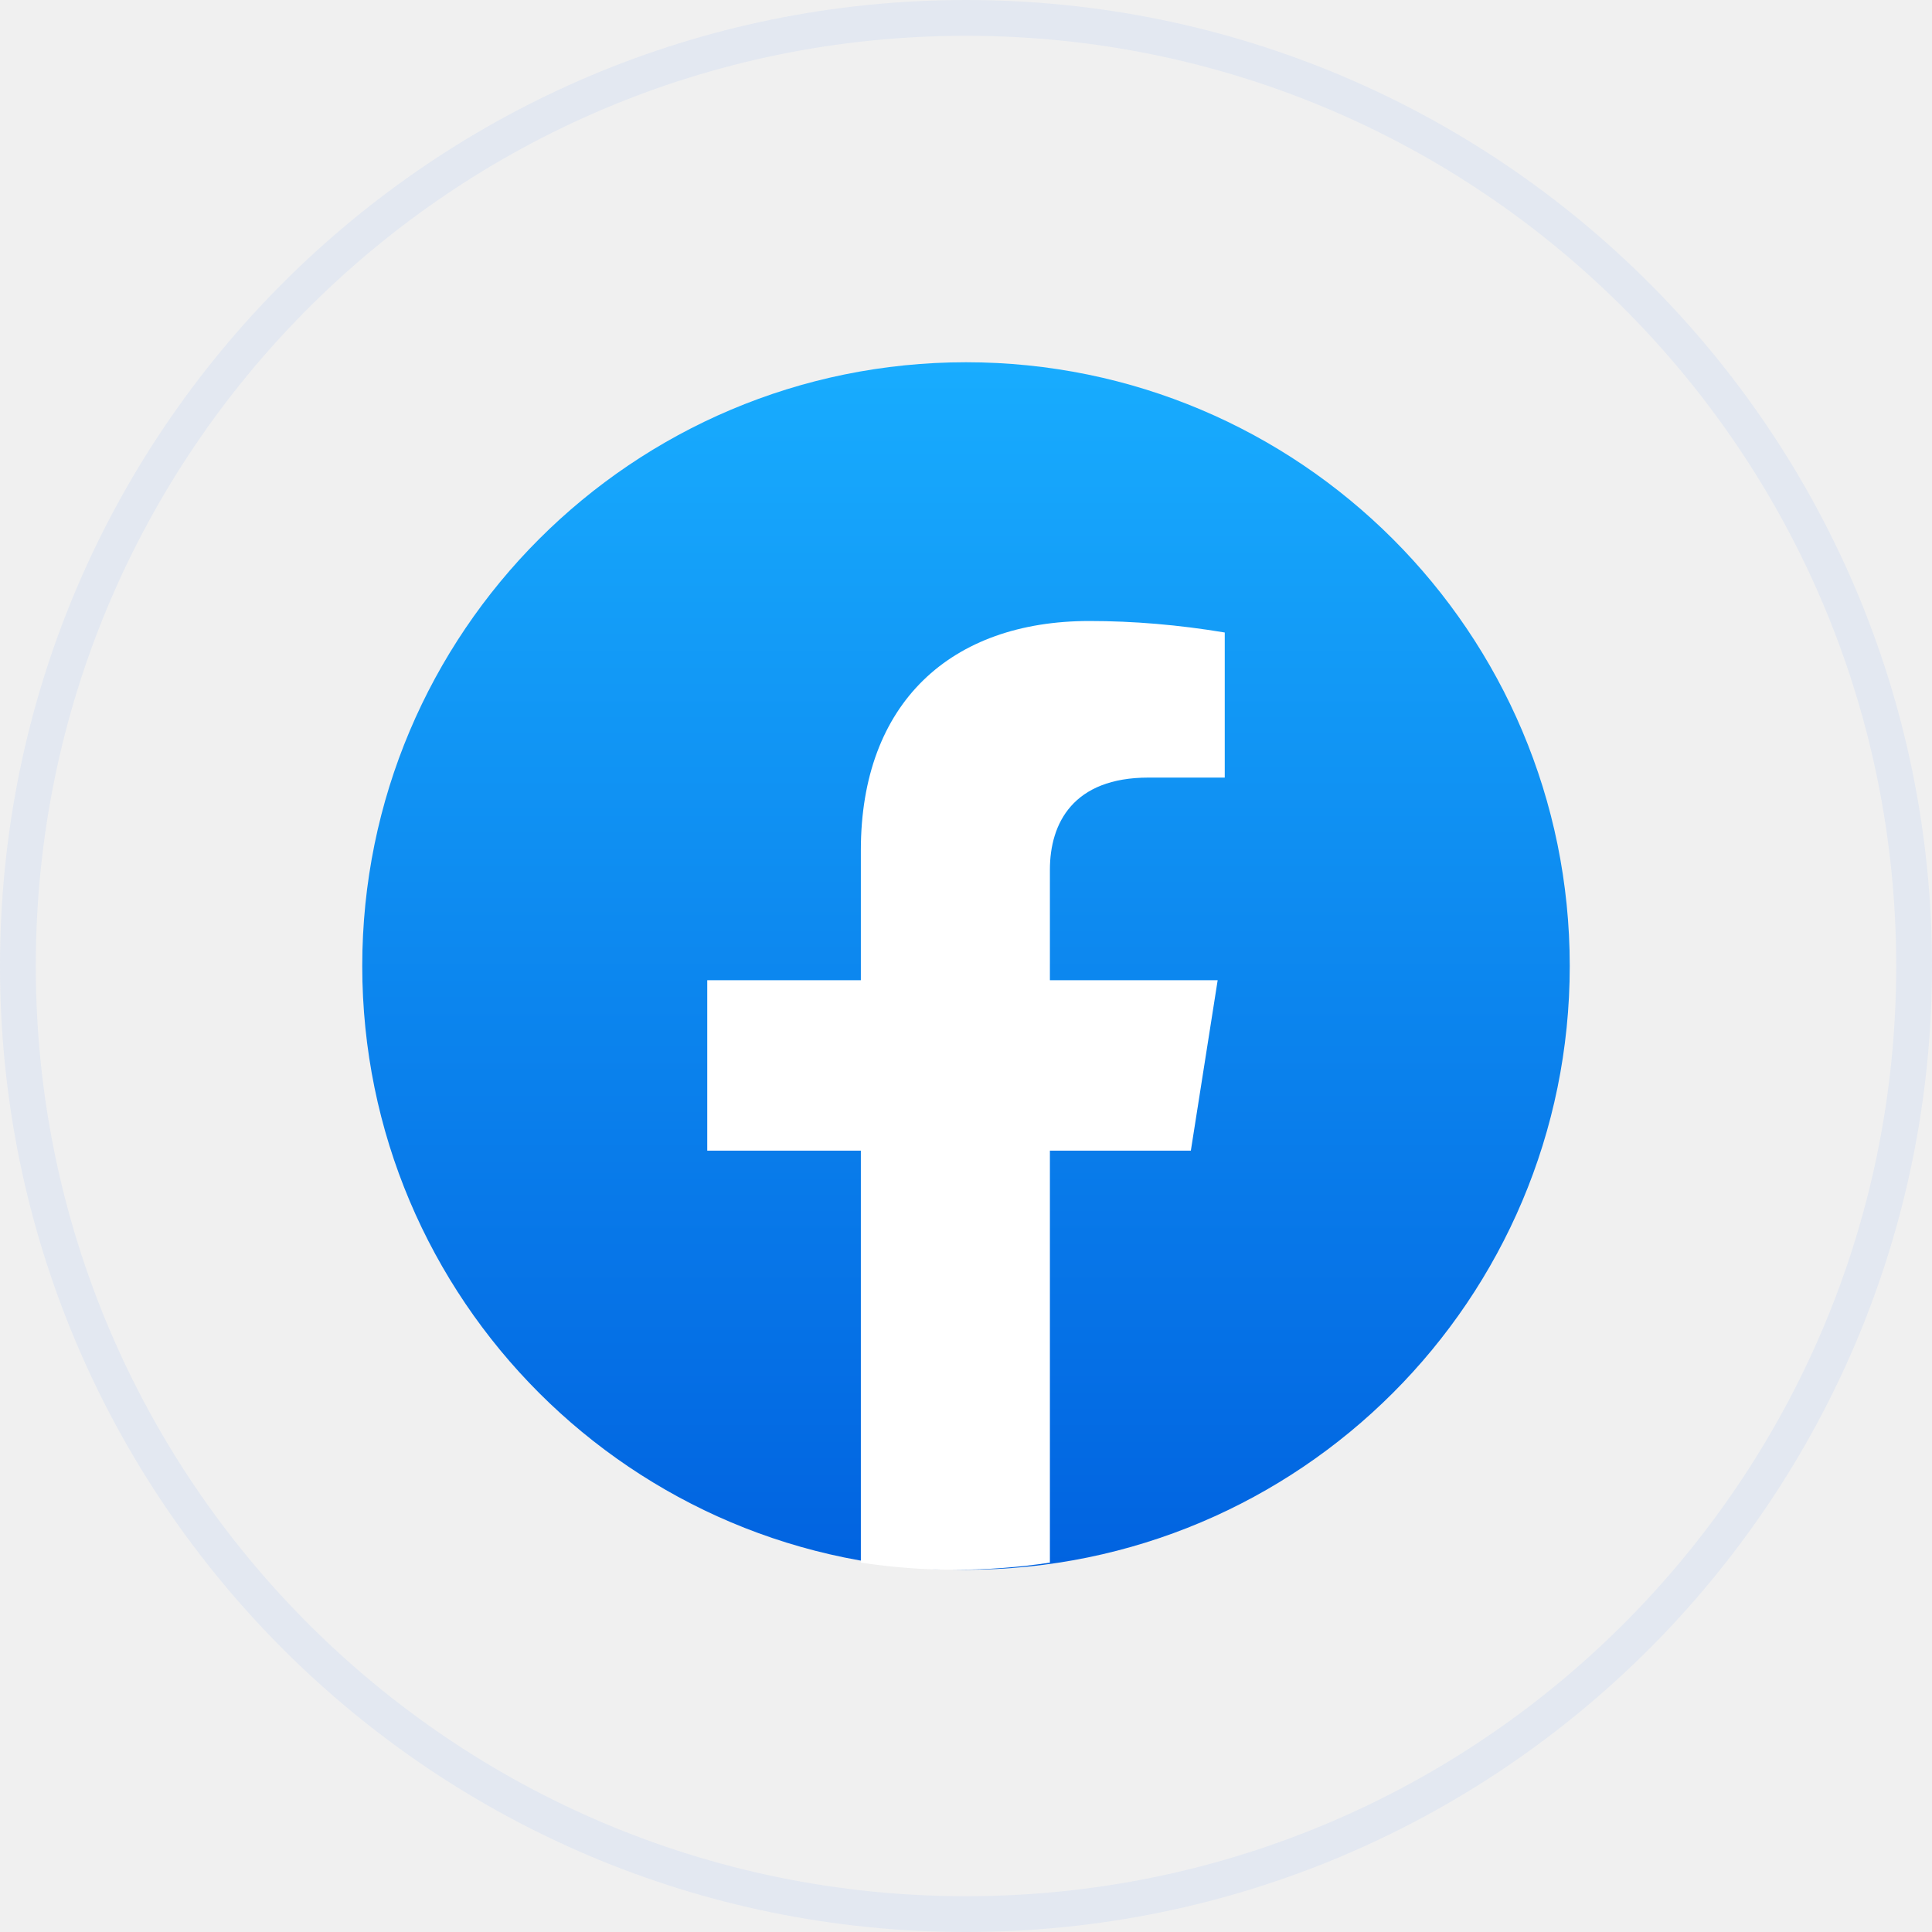
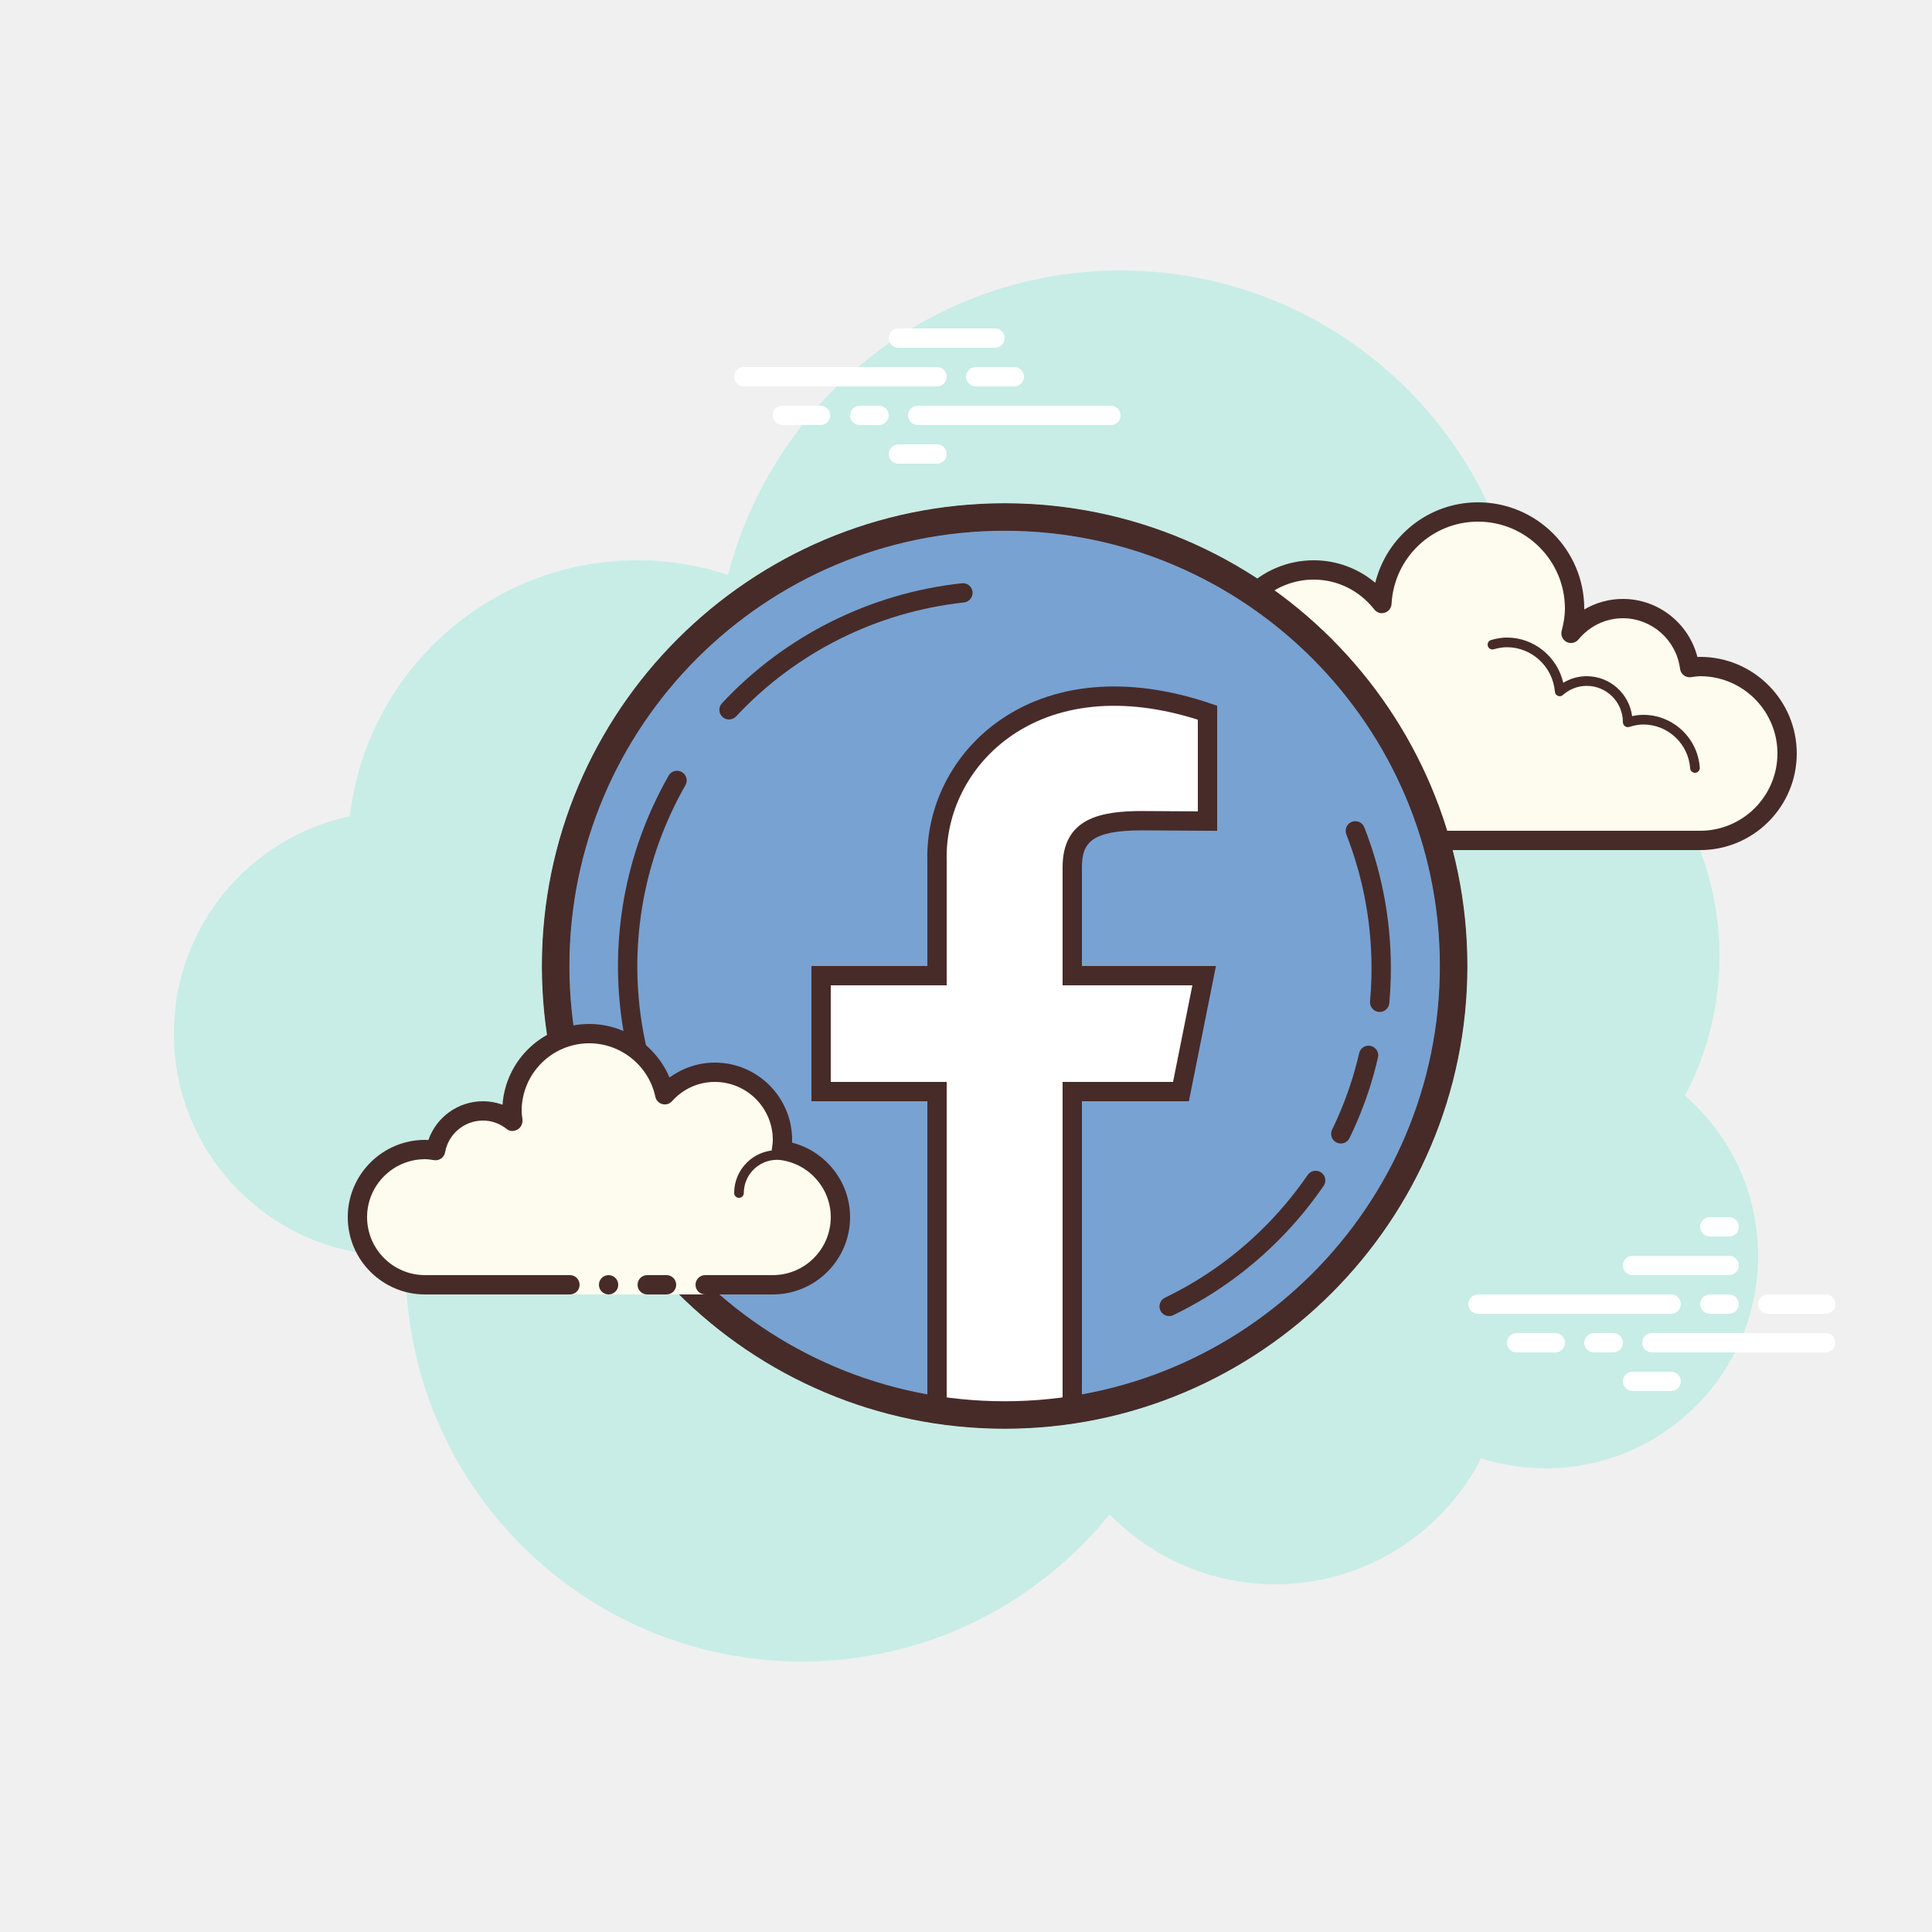
- <svg xmlns="http://www.w3.org/2000/svg" xmlns:xlink="http://www.w3.org/1999/xlink" width="42px" height="42px" viewBox="0 0 42 42" version="1.1">
-   <defs>
-     <circle id="path-1" cx="21" cy="21" r="21" />
-     <mask id="mask-2" maskContentUnits="userSpaceOnUse" maskUnits="objectBoundingBox" x="0" y="0" width="42" height="42" fill="white">
-       <use xlink:href="#path-1" />
-     </mask>
-     <linearGradient x1="50%" y1="3.05253697e-15%" x2="50%" y2="99.703%" id="linearGradient-3">
-       <stop stop-color="#18ACFE" offset="0%" />
-       <stop stop-color="#0163E0" offset="100%" />
-     </linearGradient>
-   </defs>
-   <g id="Raw-File" stroke="none" stroke-width="1" fill="none" fill-rule="evenodd">
-     <g id="Signup" transform="translate(-195, -614)">
-       <g id="Group-732" transform="translate(137, 614)">
-         <g id="Group-730" transform="translate(58, 0)">
-           <use id="Ellipse-257" stroke="#E3E8F1" mask="url(#mask-2)" stroke-width="1.556" stroke-dasharray="0,0" xlink:href="#path-1" />
-           <g id="Facebook" transform="translate(6, 6)">
-             <path d="M15,28.125 C22.249,28.125 28.125,22.249 28.125,15 C28.125,7.751 22.249,1.875 15,1.875 C7.751,1.875 1.875,7.751 1.875,15 C1.875,22.249 7.751,28.125 15,28.125 Z" id="bg" fill="url(#linearGradient-3)" />
-             <path d="M20.471,15.309 L16.824,15.309 L16.824,12.907 C16.824,11.893 17.332,10.904 18.966,10.904 L20.625,10.904 L20.625,7.75 C19.622,7.583 18.64,7.5 17.682,7.5 C14.676,7.5 12.714,9.275 12.714,12.486 L12.714,15.309 L9.375,15.309 L9.375,19.014 L12.714,19.014 L12.714,27.97 C13.384,28.072 14.07,28.125 14.769,28.125 C15.467,28.125 16.153,28.072 16.824,27.97 L16.824,19.014 L19.888,19.014 L20.471,15.309 Z" id="f" fill="#FFFFFF" fill-rule="nonzero" />
-           </g>
-         </g>
-       </g>
-     </g>
+ <svg xmlns="http://www.w3.org/2000/svg" viewBox="0 0 100 100" width="75px" height="75px">
+   <path fill="#c7ede6" d="M87.215,56.71C88.35,54.555,89,52.105,89,49.5c0-6.621-4.159-12.257-10.001-14.478 C78.999,35.015,79,35.008,79,35c0-11.598-9.402-21-21-21c-9.784,0-17.981,6.701-20.313,15.757C36.211,29.272,34.638,29,33,29 c-7.692,0-14.023,5.793-14.89,13.252C12.906,43.353,9,47.969,9,53.5C9,59.851,14.149,65,20.5,65c0.177,0,0.352-0.012,0.526-0.022 C21.022,65.153,21,65.324,21,65.5C21,76.822,30.178,86,41.5,86c6.437,0,12.175-2.972,15.934-7.614C59.612,80.611,62.64,82,66,82 c4.65,0,8.674-2.65,10.666-6.518C77.718,75.817,78.837,76,80,76c6.075,0,11-4.925,11-11C91,61.689,89.53,58.727,87.215,56.71z" />
+   <path fill="#fdfcef" d="M72.5,43.5V44h-3v-0.5c0,0-4.242,0-5.5,0c-2.485,0-4.5-2.015-4.5-4.5 c0-2.333,1.782-4.229,4.055-4.455C63.533,34.364,63.5,34.187,63.5,34c0-2.485,2.015-4.5,4.5-4.5c1.438,0,2.703,0.686,3.527,1.736 C71.667,28.6,73.829,26.5,76.5,26.5c2.761,0,5,2.239,5,5c0,0.446-0.077,0.87-0.187,1.282c0.642-0.777,1.6-1.282,2.687-1.282 c1.781,0,3.234,1.335,3.455,3.055C87.636,34.533,87.813,34.5,88,34.5c2.485,0,4.5,2.015,4.5,4.5s-2.015,4.5-4.5,4.5s-9.5,0-9.5,0 H72.5z" />
+   <path fill="#472b29" d="M76.5,26c3.033,0,5.5,2.467,5.5,5.5c0,0.016,0,0.031,0,0.047C82.602,31.192,83.29,31,84,31 c1.831,0,3.411,1.261,3.858,3.005C87.905,34.002,87.952,34,88,34c2.757,0,5,2.243,5,5s-2.243,5-5,5H72.5 c-0.276,0-0.5-0.224-0.5-0.5s0.224-0.5,0.5-0.5H88c2.206,0,4-1.794,4-4s-1.794-4-4-4c-0.117,0-0.23,0.017-0.343,0.032 l-0.141,0.019c-0.021,0.003-0.041,0.004-0.062,0.004c-0.246,0-0.462-0.185-0.495-0.437C86.768,33.125,85.496,32,84,32 c-0.885,0-1.723,0.401-2.301,1.1c-0.098,0.118-0.241,0.182-0.386,0.182c-0.078,0-0.156-0.018-0.228-0.056 c-0.209-0.107-0.314-0.346-0.254-0.573C80.946,32.218,81,31.852,81,31.5c0-2.481-2.019-4.5-4.5-4.5 c-2.381,0-4.347,1.872-4.474,4.263c-0.011,0.208-0.15,0.387-0.349,0.45c-0.05,0.016-0.101,0.024-0.152,0.024 c-0.15,0-0.296-0.069-0.392-0.192C70.362,30.563,69.221,30,68,30c-2.206,0-4,1.794-4,4c0,0.117,0.017,0.23,0.032,0.343 l0.019,0.141c0.016,0.134-0.022,0.268-0.106,0.373c-0.084,0.105-0.207,0.172-0.34,0.185C61.549,35.247,60,36.949,60,39 c0,2.206,1.794,4,4,4h5.5c0.276,0,0.5,0.224,0.5,0.5S69.776,44,69.5,44H64c-2.757,0-5-2.243-5-5c0-2.397,1.689-4.413,4.003-4.877 C63.001,34.082,63,34.041,63,34c0-2.757,2.243-5,5-5c1.176,0,2.293,0.416,3.183,1.164C71.781,27.76,73.945,26,76.5,26L76.5,26z" />
+   <path fill="#472b29" d="M78 33c1.403 0 2.609.999 2.913 2.341C81.28 35.119 81.699 35 82.125 35c1.202 0 2.198.897 2.353 2.068C84.681 37.022 84.874 37 85.063 37c1.529 0 2.811 1.2 2.918 2.732C87.99 39.87 87.886 39.99 87.749 40c-.006 0-.012 0-.018 0-.13 0-.24-.101-.249-.232-.089-1.271-1.151-2.268-2.419-2.268-.229 0-.47.042-.738.127-.022.007-.045.01-.067.01-.055 0-.11-.02-.156-.054C84.038 37.537 84 37.455 84 37.375c0-1.034-.841-1.875-1.875-1.875-.447 0-.885.168-1.231.473-.047.041-.106.063-.165.063-.032 0-.063-.006-.093-.019-.088-.035-.148-.117-.155-.212C80.377 34.512 79.288 33.5 78 33.5c-.208 0-.425.034-.682.107-.023.007-.047.01-.07.01-.109 0-.207-.073-.239-.182-.038-.133.039-.271.172-.309C77.483 33.04 77.744 33 78 33L78 33zM64.117 34.5c1.326 0 2.508.897 2.874 2.182.038.133-.039.271-.172.309C66.795 36.997 66.772 37 66.75 37c-.109 0-.209-.072-.24-.182C66.205 35.748 65.221 35 64.117 35c-.117 0-.23.014-.342.029-.012.002-.023.003-.035.003-.121 0-.229-.092-.246-.217-.019-.137.077-.263.214-.281C63.842 34.516 63.978 34.5 64.117 34.5L64.117 34.5z" />
+   <path fill="#fff" d="M86.5 68h-10c-.276 0-.5-.224-.5-.5s.224-.5.5-.5h10c.276 0 .5.224.5.5S86.777 68 86.5 68zM89.5 68h-1c-.276 0-.5-.224-.5-.5s.224-.5.5-.5h1c.276 0 .5.224.5.5S89.777 68 89.5 68zM94.491 70H85.5c-.276 0-.5-.224-.5-.5s.224-.5.5-.5h8.991c.276 0 .5.224.5.5S94.767 70 94.491 70zM83.5 70h-1c-.276 0-.5-.224-.5-.5s.224-.5.5-.5h1c.276 0 .5.224.5.5S83.777 70 83.5 70zM80.5 70h-2c-.276 0-.5-.224-.5-.5s.224-.5.5-.5h2c.276 0 .5.224.5.5S80.777 70 80.5 70zM86.5 72h-2c-.276 0-.5-.224-.5-.5s.224-.5.5-.5h2c.276 0 .5.224.5.5S86.776 72 86.5 72zM89.5 63c-.177 0-.823 0-1 0-.276 0-.5.224-.5.5 0 .276.224.5.5.5.177 0 .823 0 1 0 .276 0 .5-.224.5-.5C90 63.224 89.776 63 89.5 63zM89.5 65c-.177 0-4.823 0-5 0-.276 0-.5.224-.5.5 0 .276.224.5.5.5.177 0 4.823 0 5 0 .276 0 .5-.224.5-.5C90 65.224 89.776 65 89.5 65zM94.5 67c-.177 0-2.823 0-3 0-.276 0-.5.224-.5.5 0 .276.224.5.5.5.177 0 2.823 0 3 0 .276 0 .5-.224.5-.5C95 67.224 94.776 67 94.5 67z" />
+   <g>
+     <path fill="#fff" d="M48.5 20h-10c-.276 0-.5-.224-.5-.5s.224-.5.5-.5h10c.276 0 .5.224.5.5S48.776 20 48.5 20zM52.5 20h-2c-.276 0-.5-.224-.5-.5s.224-.5.5-.5h2c.276 0 .5.224.5.5S52.776 20 52.5 20zM57.5 22h-10c-.276 0-.5-.224-.5-.5s.224-.5.5-.5h10c.276 0 .5.224.5.5S57.777 22 57.5 22zM45.5 22h-1c-.276 0-.5-.224-.5-.5s.224-.5.5-.5h1c.276 0 .5.224.5.5S45.776 22 45.5 22zM42.47 22H40.5c-.276 0-.5-.224-.5-.5s.224-.5.5-.5h1.97c.276 0 .5.224.5.5S42.746 22 42.47 22zM51.5 18h-5c-.276 0-.5-.224-.5-.5s.224-.5.5-.5h5c.276 0 .5.224.5.5S51.777 18 51.5 18zM48.5 24h-2c-.276 0-.5-.224-.5-.5s.224-.5.5-.5h2c.276 0 .5.224.5.5S48.776 24 48.5 24z" />
+   </g>
+   <g>
+     <path fill="#78a2d2" d="M52 26.75A23.25 23.25 0 1 0 52 73.25A23.25 23.25 0 1 0 52 26.75Z" />
+     <path fill="#472b29" d="M52,73.95c-13.206,0-23.95-10.744-23.95-23.95S38.794,26.05,52,26.05S75.95,36.794,75.95,50 S65.206,73.95,52,73.95z M52,27.45c-12.434,0-22.55,10.115-22.55,22.55S39.566,72.55,52,72.55S74.55,62.435,74.55,50 S64.434,27.45,52,27.45z" />
+   </g>
+   <g>
+     <path fill="#472b29" d="M69.399,59.188c-0.073,0-0.148-0.017-0.218-0.051c-0.249-0.121-0.352-0.42-0.231-0.668 c0.126-0.259,0.246-0.52,0.359-0.782c0.44-1.021,0.79-2.089,1.041-3.176c0.063-0.27,0.331-0.438,0.6-0.375 c0.269,0.063,0.437,0.331,0.375,0.6c-0.265,1.146-0.634,2.271-1.097,3.347c-0.119,0.277-0.245,0.552-0.378,0.824 C69.762,59.085,69.584,59.188,69.399,59.188z" />
+   </g>
+   <g>
+     <path fill="#472b29" d="M71.411,52.378c-0.015,0-0.03-0.001-0.045-0.002c-0.275-0.025-0.478-0.269-0.453-0.543 c0.037-0.409,0.061-0.82,0.071-1.23c0.064-2.552-0.374-5.047-1.299-7.417c-0.101-0.257,0.027-0.547,0.284-0.647 c0.259-0.101,0.547,0.025,0.648,0.284c0.975,2.493,1.435,5.12,1.368,7.806c-0.011,0.432-0.036,0.864-0.075,1.295 C71.885,52.183,71.667,52.378,71.411,52.378z" />
+   </g>
+   <g>
+     <path fill="#472b29" d="M37.734,37.24c-0.123,0-0.245-0.045-0.341-0.135c-0.202-0.188-0.212-0.505-0.024-0.706 c3.259-3.491,7.669-5.696,12.418-6.209c0.279-0.033,0.521,0.169,0.551,0.443s-0.169,0.521-0.443,0.551 c-4.511,0.487-8.7,2.582-11.794,5.896C38.001,37.187,37.868,37.24,37.734,37.24z" />
+   </g>
+   <g>
+     <path fill="#472b29" d="M38.721,64.782c-0.123,0-0.245-0.045-0.341-0.135c-6.812-6.36-8.363-16.435-3.772-24.499 c0.136-0.241,0.441-0.323,0.682-0.188c0.24,0.137,0.324,0.442,0.187,0.682c-4.36,7.661-2.886,17.231,3.586,23.274 c0.202,0.188,0.212,0.505,0.024,0.706C38.988,64.729,38.855,64.782,38.721,64.782z" />
+   </g>
+   <g>
+     <path fill="#472b29" d="M60.515,68.119c-0.186,0-0.365-0.104-0.451-0.283c-0.12-0.248-0.016-0.547,0.233-0.667 c2.107-1.016,3.992-2.405,5.604-4.13c0.65-0.697,1.251-1.445,1.786-2.225c0.156-0.226,0.468-0.283,0.695-0.129 c0.228,0.156,0.286,0.468,0.129,0.695c-0.563,0.819-1.195,1.607-1.879,2.34c-1.696,1.816-3.681,3.279-5.9,4.349 C60.661,68.104,60.587,68.119,60.515,68.119z" />
+   </g>
+   <g>
+     <path fill="#fff" d="M48.5,73V56.5h-6v-6h6l0-5.954c-0.13-5.342,5.25-10.629,14-7.658V42.5l-3.372-0.021 c-2.594,0-3.628,0.607-3.628,2.41V50.5h6.827l-1.2,6H55.5V73" />
+     <path fill="#472b29" d="M56,73h-1V56h5.717l1-5H55v-6.111c0-2.558,1.984-2.91,4.128-2.91L62,41.997v-4.746 c-3.844-1.222-7.33-0.881-9.848,0.973c-2.033,1.494-3.211,3.853-3.152,6.311V51h-6v5h6v17h-1V57h-6v-7h6v-5.454 c-0.067-2.771,1.263-5.441,3.56-7.129c2.864-2.104,6.808-2.461,11.101-1.002L63,36.53v6.473l-3.875-0.024 c-2.641,0-3.125,0.644-3.125,1.91V50h6.937l-1.4,7H56V73z" />
+   </g>
+   <g>
+     <path fill="#472b29" d="M52,73.93c-13.194,0-23.929-10.735-23.929-23.93S38.806,26.07,52,26.07S75.929,36.806,75.929,50 S65.194,73.93,52,73.93z M52,27.471c-12.422,0-22.529,10.106-22.529,22.529S39.578,72.529,52,72.529S74.529,62.423,74.529,50 S64.422,27.471,52,27.471z" />
+   </g>
+   <g>
+     <path fill="#fdfcef" d="M36.5,66.5c0,0,1.567,0,3.5,0s3.5-1.567,3.5-3.5c0-1.781-1.335-3.234-3.055-3.455 C40.473,59.366,40.5,59.187,40.5,59c0-1.933-1.567-3.5-3.5-3.5c-1.032,0-1.95,0.455-2.59,1.165 c-0.384-1.808-1.987-3.165-3.91-3.165c-2.209,0-4,1.791-4,4c0,0.191,0.03,0.374,0.056,0.558C26.128,57.714,25.592,57.5,25,57.5 c-1.228,0-2.245,0.887-2.455,2.055C22.366,59.527,22.187,59.5,22,59.5c-1.933,0-3.5,1.567-3.5,3.5s1.567,3.5,3.5,3.5s7.5,0,7.5,0 V67h7V66.5z" />
+     <path fill="#472b29" d="M38.25 62C38.112 62 38 61.888 38 61.75c0-1.223.995-2.218 2.218-2.218.034.009.737-.001 1.244.136.133.036.212.173.176.306-.036.134-.173.213-.306.176-.444-.12-1.1-.12-1.113-.118-.948 0-1.719.771-1.719 1.718C38.5 61.888 38.388 62 38.25 62zM31.5 66A.5.5 0 1 0 31.5 67 .5.5 0 1 0 31.5 66z" />
+     <path fill="#472b29" d="M40,67h-3.5c-0.276,0-0.5-0.224-0.5-0.5s0.224-0.5,0.5-0.5H40c1.654,0,3-1.346,3-3 c0-1.496-1.125-2.768-2.618-2.959c-0.134-0.018-0.255-0.088-0.336-0.196s-0.115-0.244-0.094-0.377C39.975,59.314,40,59.16,40,59 c0-1.654-1.346-3-3-3c-0.85,0-1.638,0.355-2.219,1c-0.125,0.139-0.321,0.198-0.5,0.148c-0.182-0.049-0.321-0.195-0.36-0.379 C33.58,55.165,32.141,54,30.5,54c-1.93,0-3.5,1.57-3.5,3.5c0,0.143,0.021,0.28,0.041,0.418c0.029,0.203-0.063,0.438-0.242,0.54 c-0.179,0.102-0.396,0.118-0.556-0.01C25.878,58.155,25.449,58,25,58c-0.966,0-1.792,0.691-1.963,1.644 c-0.048,0.267-0.296,0.446-0.569,0.405C22.314,60.025,22.16,60,22,60c-1.654,0-3,1.346-3,3s1.346,3,3,3h7.5 c0.276,0,0.5,0.224,0.5,0.5S29.776,67,29.5,67H22c-2.206,0-4-1.794-4-4s1.794-4,4-4c0.059,0,0.116,0.002,0.174,0.006 C22.588,57.82,23.711,57,25,57c0.349,0,0.689,0.061,1.011,0.18C26.176,54.847,28.126,53,30.5,53c1.831,0,3.466,1.127,4.153,2.774 C35.333,55.276,36.155,55,37,55c2.206,0,4,1.794,4,4c0,0.048-0.001,0.095-0.004,0.142C42.739,59.59,44,61.169,44,63 C44,65.206,42.206,67,40,67z" />
+     <path fill="#472b29" d="M34.5,66c-0.159,0-0.841,0-1,0c-0.276,0-0.5,0.224-0.5,0.5c0,0.276,0.224,0.5,0.5,0.5 c0.159,0,0.841,0,1,0c0.276,0,0.5-0.224,0.5-0.5C35,66.224,34.776,66,34.5,66z" />
  </g>
</svg>
